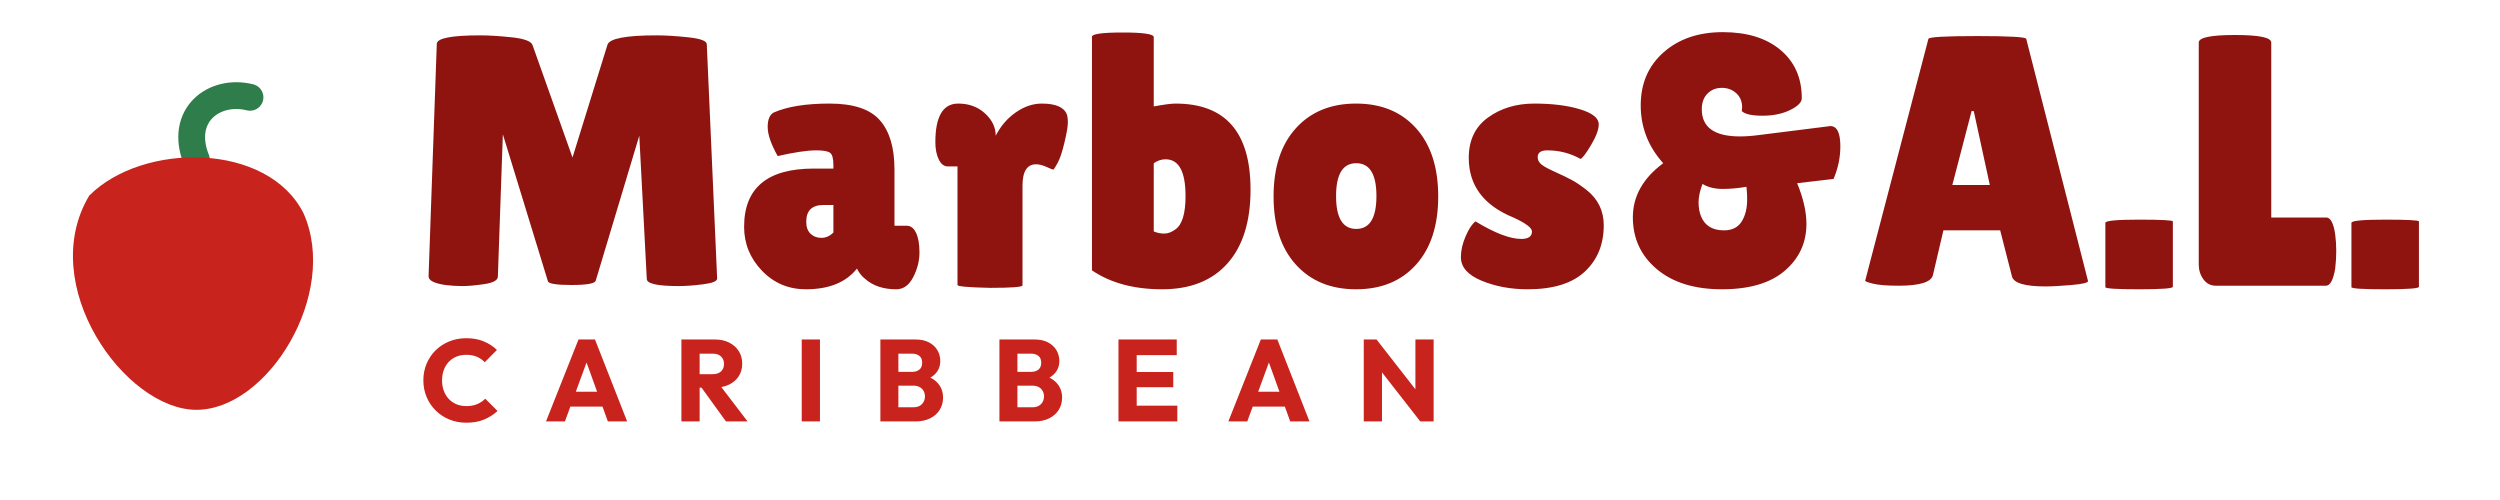
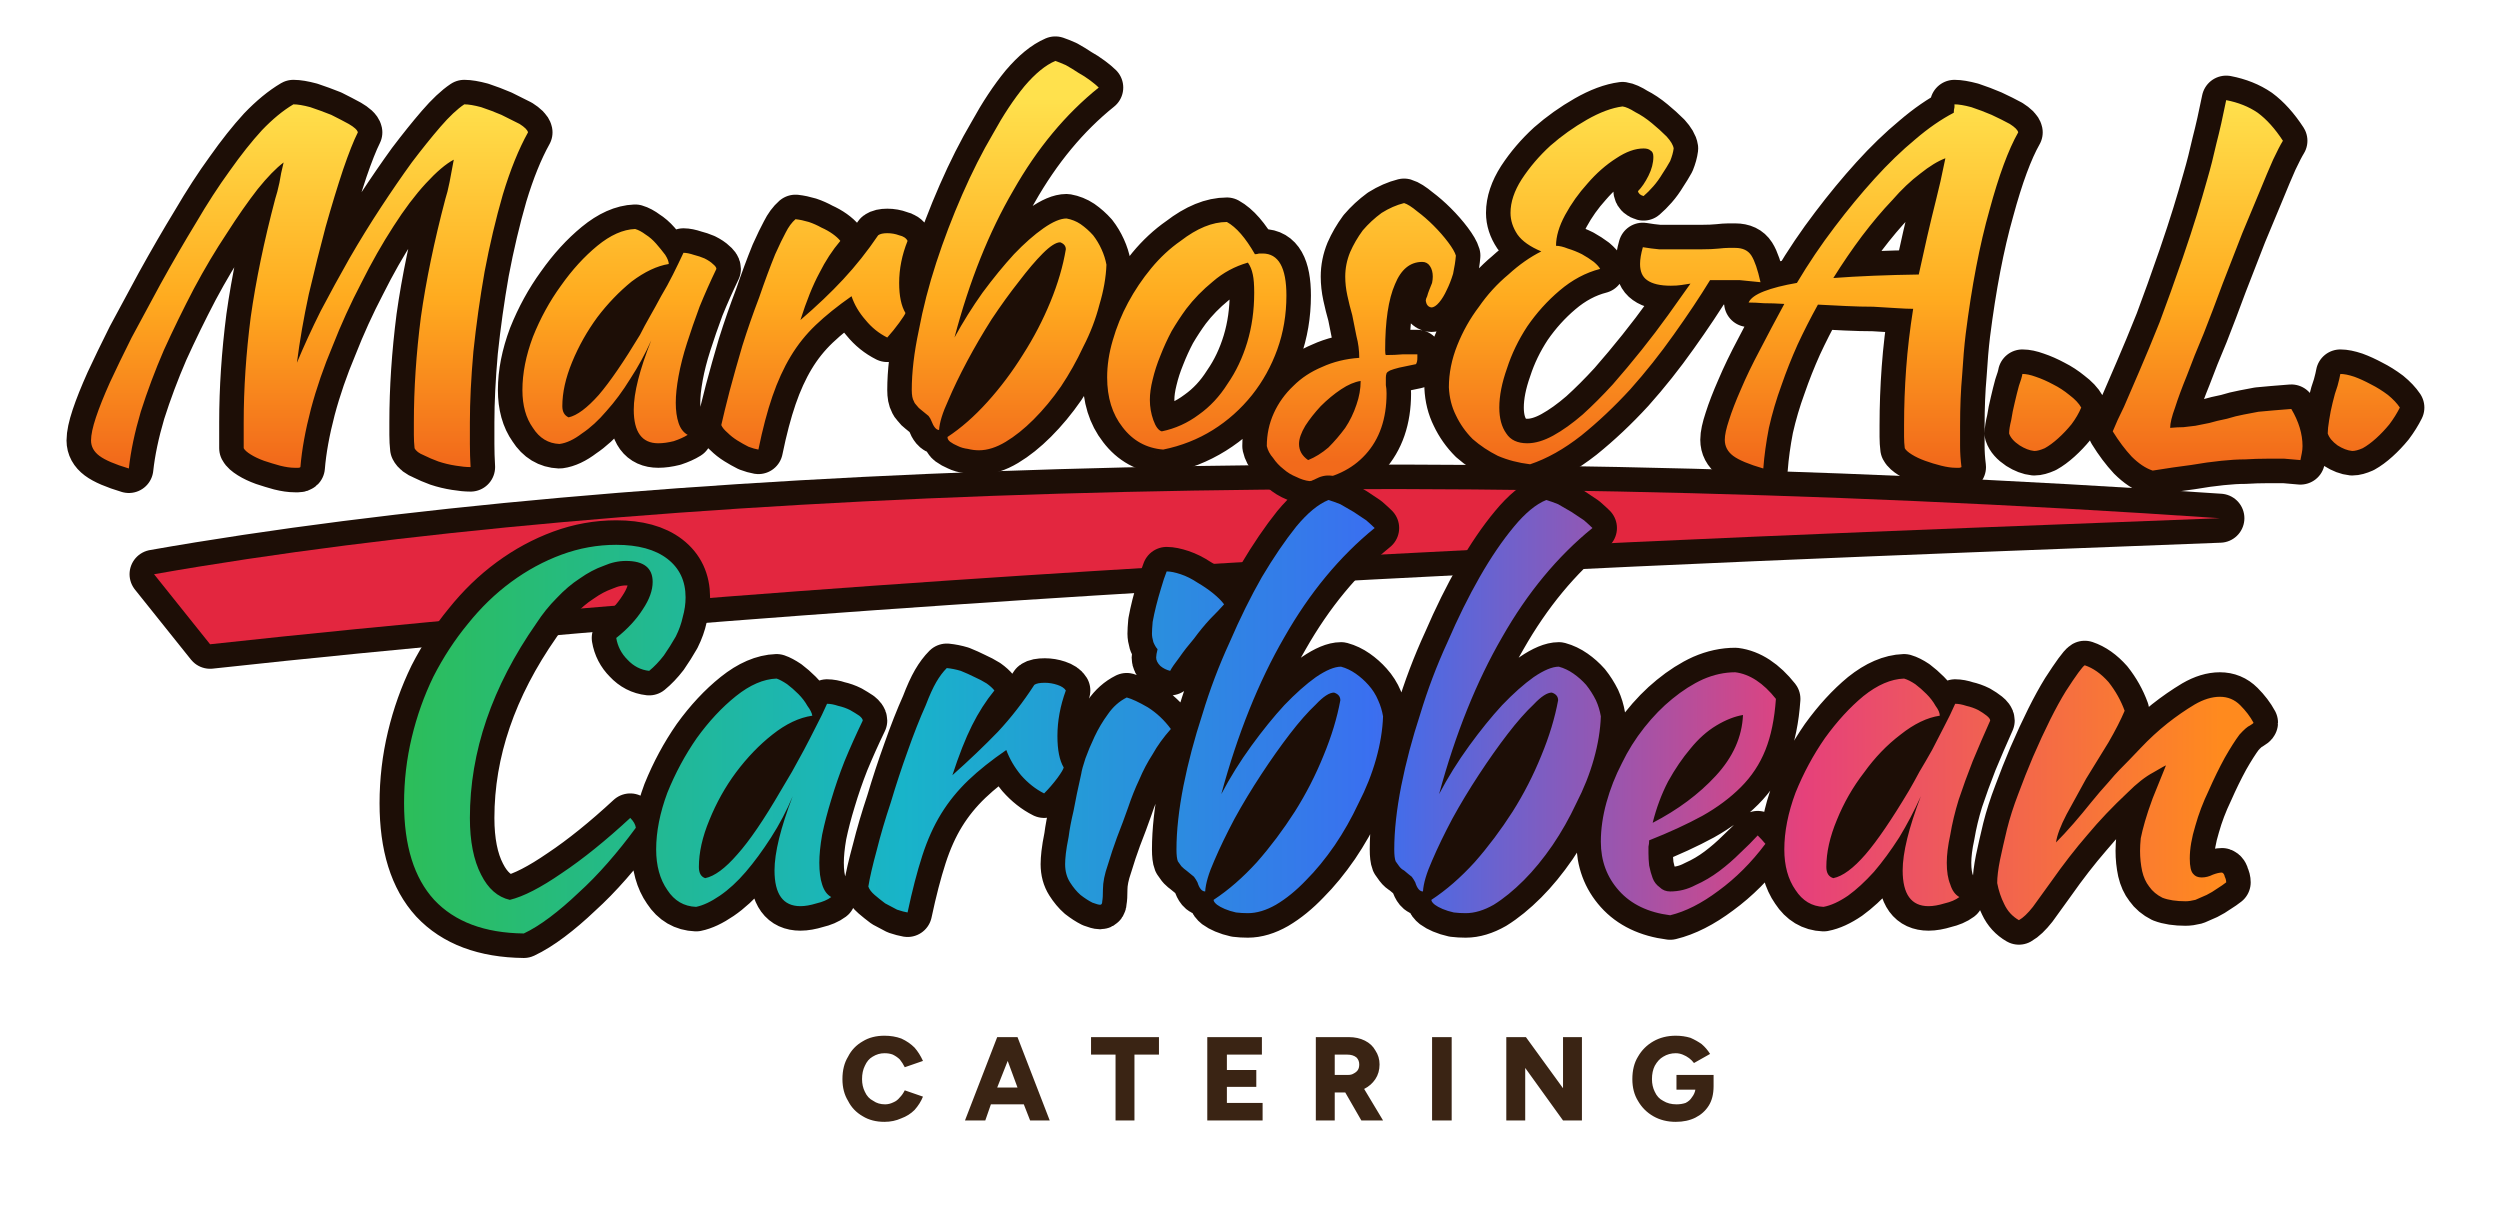
- <svg xmlns="http://www.w3.org/2000/svg" viewBox="0 0 280 56">
-   <g transform="translate(4,9.9)">
-     <path d="M18 8c-2-5 2-8 6-7" fill="none" stroke="#2f7d4a" stroke-width="3" stroke-linecap="round" />
-     <path d="M6 12c6-6 20-6 24 2 4 9-4 22-12 22S0 22 6 12z" fill="#c8231c" />
+ <svg xmlns="http://www.w3.org/2000/svg" viewBox="0 0 357 172" role="img" aria-label="Marbos &amp; A.L. Caribbean Catering">
+   <defs>
+     <linearGradient id="g1dark" gradientUnits="userSpaceOnUse" x1="0" y1="14" x2="0" y2="66">
+       <stop offset="0" stop-color="#ffe14d" />
+       <stop offset=".55" stop-color="#ffab1f" />
+       <stop offset="1" stop-color="#f26a1b" />
+     </linearGradient>
+     <linearGradient id="g2dark" gradientUnits="userSpaceOnUse" x1="48" y1="0" x2="317" y2="0">
+       <stop offset="0" stop-color="#2fbf4a" />
+       <stop offset=".3" stop-color="#18b4c9" />
+       <stop offset=".55" stop-color="#3a6ff0" />
+       <stop offset=".78" stop-color="#e6417a" />
+       <stop offset="1" stop-color="#ff8a1e" />
+     </linearGradient>
+   </defs>
+   <g stroke="#1d0e06" stroke-width="7" stroke-linejoin="round" paint-order="stroke">
+     <path d="M22 82C90 70 200 66 317 74C267 76 140 80 30 92Z" fill="#e3263f" />
+     <path d="M42.9 66.7Q42.8 66.8 42.6 66.8Q42.5 66.8 42.1 66.8Q41.2 66.8 40 66.5Q38.9 66.2 37.7 65.8Q36.6 65.4 35.8 64.9Q35 64.4 34.8 64Q34.8 63.1 34.8 62.1Q34.8 61.2 34.8 60.3Q34.8 53.1 35.8 45.3Q36.9 37.5 39.3 28.4Q39.6 27.5 39.9 26.1Q40.1 24.8 40.5 23.2Q38.9 24.4 36.8 27Q34.7 29.7 32.4 33.3Q30 36.9 27.7 41.2Q25.4 45.6 23.4 50Q21.5 54.4 20.1 58.8Q18.8 63.2 18.4 66.9Q15.4 66 14.2 65.1Q13 64.2 13 62.9Q13 61.7 13.7 59.6Q14.4 57.5 15.7 54.6Q17 51.8 18.8 48.2Q20.7 44.7 22.9 40.6Q25.5 35.9 28 31.8Q30.4 27.7 32.8 24.4Q35.2 21 37.4 18.6Q39.7 16.2 41.9 14.9Q42.8 14.9 44.3 15.3Q45.8 15.8 47.3 16.4Q48.7 17.1 49.8 17.7Q51 18.4 51.1 18.9Q50.2 20.7 49 24.2Q47.8 27.8 46.5 32.4Q45.3 36.9 44.1 42Q43 47.1 42.4 51.8Q43.9 48.2 45.8 44.4Q47.8 40.6 49.9 36.9Q52.1 33.1 54.4 29.6Q56.7 26.1 58.8 23.2Q61 20.3 62.9 18.1Q64.8 15.9 66.3 14.9Q67.2 14.9 68.7 15.3Q70.2 15.8 71.6 16.4Q73 17.1 74.2 17.7Q75.3 18.4 75.4 18.9Q73.4 22.5 71.8 27.8Q70.3 33 69.2 38.8Q68.2 44.5 67.6 50.2Q67.1 55.9 67.1 60.3Q67.1 61.8 67.1 63.4Q67.1 65 67.2 66.7Q66.3 66.7 65.1 66.5Q63.8 66.3 62.6 65.9Q61.5 65.5 60.5 65Q59.5 64.6 59.2 64Q59.1 63.1 59.1 62.1Q59.1 61.2 59.1 60.3Q59.1 53.1 60.1 45.3Q61.2 37.5 63.6 28.4Q63.9 27.5 64.2 26Q64.5 24.4 64.8 22.8Q63.1 23.7 60.8 26.2Q58.5 28.7 56.2 32.3Q53.8 36 51.6 40.4Q49.3 44.8 47.5 49.4Q45.6 53.9 44.4 58.4Q43.2 63 42.9 66.7ZM97.6 36.1Q98.2 36.1 99.1 36.4Q99.9 36.6 100.6 36.9Q101.4 37.3 101.8 37.7Q102.3 38.1 102.3 38.4Q101 41.1 99.9 43.8Q98.9 46.5 98.1 49Q97.3 51.5 96.9 53.7Q96.5 55.9 96.5 57.5Q96.5 59.2 96.9 60.4Q97.3 61.6 98.2 62.1Q97.4 62.6 96.2 63Q95 63.3 94 63.3Q90.5 63.3 90.5 58.5Q90.5 54.9 93 48.6Q91.7 51.5 90 54.1Q88.4 56.7 86.6 58.7Q84.9 60.7 83.1 61.9Q81.4 63.2 79.9 63.4Q77.5 63.3 76.1 61.1Q74.6 59 74.6 55.7Q74.6 52.1 76.1 48.1Q77.7 44.1 80.1 40.8Q82.5 37.4 85.3 35.1Q88.1 32.8 90.7 32.7Q91.4 32.9 92.2 33.5Q93 34 93.7 34.8Q94.4 35.6 95 36.4Q95.5 37.2 95.5 37.7Q93 38.1 90.2 40.2Q87.5 42.4 85.3 45.3Q83.1 48.3 81.7 51.7Q80.3 55.1 80.3 58Q80.3 59.2 81.2 59.6Q83 59.2 85.5 56.4Q87.9 53.6 91.4 47.8Q92 46.6 92.8 45.2Q93.6 43.8 94.4 42.3Q95.3 40.8 96.1 39.2Q96.9 37.6 97.6 36.1ZM103 60.7Q103.4 58.9 104.2 55.8Q105 52.8 106 49.4Q107.1 45.9 108.4 42.5Q109.6 39 110.7 36.3Q111.6 34.3 112.2 33.2Q112.8 32 113.6 31.3Q114.5 31.4 115.5 31.7Q116.4 32 117.3 32.5Q118.2 32.9 118.9 33.4Q119.6 33.9 120 34.4Q118.3 36.4 117 39Q115.6 41.6 114.3 45.7Q117.8 42.7 120.4 39.9Q123.1 37 125.4 33.6Q125.8 33.3 126.7 33.3Q127.6 33.3 128.4 33.6Q129.3 33.8 129.6 34.4Q128.4 37.4 128.4 40.4Q128.4 43.2 129.3 44.7Q129.2 45 128.4 46.1Q127.6 47.2 126.7 48.2Q124.9 47.3 123.6 45.7Q122.2 44.1 121.6 42.3Q118.6 44.4 116.5 46.4Q114.4 48.4 112.9 50.9Q111.4 53.4 110.3 56.6Q109.2 59.8 108.3 64.2Q107.7 64.1 106.9 63.8Q106.1 63.4 105.3 62.9Q104.5 62.4 103.9 61.8Q103.2 61.2 103 60.7ZM135.3 62.4Q138.2 60.5 141 57.4Q143.8 54.3 146.1 50.6Q148.4 47 150 43.1Q151.6 39.2 152.2 35.6Q152.2 34.9 151.4 34.6Q150.5 34.6 148.9 36.2Q147.4 37.7 145.5 40.2Q143.6 42.6 141.6 45.6Q139.7 48.6 138.1 51.6Q136.5 54.6 135.4 57.2Q134.2 59.8 134.1 61.4Q133.5 61.4 133 60.1Q132.9 59.8 132.6 59.4Q132.2 59.1 131.5 58.5Q131.2 58.3 130.9 57.9Q130.6 57.6 130.5 57.3Q130.2 56.8 130.2 55.7Q130.2 51.9 131.2 47.2Q132.1 42.4 133.7 37.5Q135.3 32.6 137.4 27.8Q139.5 23 141.8 19.1Q144 15.1 146.3 12.3Q148.6 9.6 150.7 8.7Q151.3 8.9 152.2 9.3Q153.1 9.8 154 10.4Q154.9 10.9 155.7 11.5Q156.5 12.1 156.9 12.5Q149.8 18.2 144.7 27.2Q139.5 36.1 136.3 48.2Q138.1 44.9 140.3 41.8Q142.6 38.7 144.8 36.3Q147 34 149 32.6Q151 31.2 152.3 31.2Q153.4 31.4 154.3 32Q155.3 32.7 156.1 33.6Q156.8 34.5 157.3 35.6Q157.8 36.7 158 37.8Q157.9 40.5 157 43.5Q156.2 46.6 154.7 49.5Q153.3 52.5 151.5 55.2Q149.7 57.8 147.6 59.9Q145.6 61.9 143.6 63.1Q141.6 64.3 139.8 64.3Q139 64.3 138.2 64.1Q137.4 64 136.8 63.7Q136.1 63.4 135.7 63.1Q135.3 62.8 135.3 62.4ZM166.1 64.2Q162.5 63.9 160.3 61Q158.1 58.2 158.1 53.9Q158.1 51.3 158.9 48.6Q159.7 45.8 161.1 43.2Q162.5 40.6 164.4 38.3Q166.3 36 168.6 34.4Q172.1 31.7 175.2 31.7Q177.2 32.8 179.2 36.3Q179.5 36.3 179.8 36.2Q180 36.2 180.3 36.2Q183.7 36.2 183.7 42.2Q183.7 46.3 182.4 49.9Q181.1 53.5 178.8 56.4Q176.4 59.4 173.2 61.4Q170 63.4 166.1 64.2ZM169.4 44.1Q168.3 45.6 167.3 47.3Q166.4 49 165.7 50.8Q165 52.5 164.6 54.2Q164.2 55.8 164.2 57.1Q164.2 58.6 164.7 60Q165.2 61.4 165.9 61.6Q168.8 61 171.2 59.2Q173.6 57.5 175.3 54.8Q177.1 52.2 178.1 48.9Q179.1 45.6 179.1 41.8Q179.1 40.1 178.9 39.2Q178.7 38.2 178.2 37.5Q175.4 38.3 173.2 40.2Q171 42 169.4 44.1ZM207.9 36.5Q207.8 37.7 207.5 39.1Q207.1 40.4 206.6 41.4Q206.1 42.5 205.5 43.2Q204.9 43.9 204.4 43.9Q203.7 43.8 203.6 42.9Q203.6 42.7 203.8 42.3Q203.9 41.9 204.1 41.4Q204.3 40.9 204.5 40.4Q204.6 39.9 204.6 39.5Q204.6 38.6 204.2 38Q203.8 37.4 203.1 37.4Q200.5 37.4 199.2 40.6Q197.8 43.8 197.8 50Q197.8 50.6 197.9 50.7Q199.2 50.7 200.3 50.6Q201.4 50.6 202.4 50.6Q202.4 50.7 202.4 51.1Q202.4 51.7 202.2 52Q200.7 52.3 199.8 52.5Q199 52.7 198.5 52.9Q198.1 53.1 198 53.3Q197.9 53.6 197.9 53.9Q197.9 54.4 197.9 55Q198 55.5 198 56.2Q198 61.6 195 64.9Q192.1 68.1 187 68.7Q186.1 68.6 185.1 68.1Q184.1 67.7 183.3 67Q182.4 66.3 181.8 65.4Q181.1 64.6 180.9 63.7Q180.9 61.2 181.9 59Q182.9 56.8 184.7 55.1Q186.4 53.4 188.8 52.4Q191.2 51.3 194.1 51.1Q194.1 49.5 193.7 48Q193.4 46.4 193.1 45Q192.7 43.6 192.4 42.2Q192.1 40.8 192.1 39.5Q192.1 37.7 192.8 36Q193.5 34.4 194.6 32.9Q195.8 31.5 197.3 30.4Q198.9 29.4 200.5 29Q201.2 29.2 202.4 30.2Q203.6 31.1 204.7 32.2Q205.9 33.4 206.8 34.6Q207.7 35.8 207.9 36.5ZM186.8 65.7Q188.3 65.1 189.7 63.9Q191 62.6 192.1 61.1Q193.1 59.6 193.7 57.8Q194.3 56.1 194.3 54.4Q193 54.6 191.5 55.6Q190 56.6 188.6 58Q187.3 59.4 186.4 60.8Q185.5 62.3 185.5 63.4Q185.5 64.8 186.8 65.7ZM238.6 40.8Q236.3 40.8 235.2 40Q234.2 39.3 234.2 37.7Q234.2 36.7 234.6 35.3Q235.8 35.5 236.9 35.6Q238 35.6 239.6 35.6Q241.7 35.6 243.1 35.6Q244.4 35.6 245.4 35.5Q246.3 35.4 246.8 35.4Q247.4 35.4 247.8 35.4Q249.4 35.4 250.1 36.5Q250.8 37.6 251.4 40.3Q249.6 40.1 248.4 40Q247.2 40 246.3 40Q245.7 40 245.2 40Q244.6 40 244.2 40Q242 43.6 239 47.8Q236.1 51.9 232.8 55.6Q229.4 59.3 225.8 62.2Q222.1 65.1 218.5 66.3Q216 66 213.9 65.1Q211.9 64.1 210.3 62.7Q208.8 61.2 207.9 59.3Q207 57.5 206.9 55.3Q206.9 52.3 208.1 49.3Q209.3 46.3 211.2 43.8Q213 41.2 215.4 39.2Q217.7 37.1 220.1 35.9Q217.7 34.9 216.7 33.5Q215.7 32 215.7 30.4Q215.7 28.1 217.3 25.6Q219 23 221.4 20.8Q223.8 18.7 226.6 17.1Q229.4 15.5 231.7 15.2Q232.4 15.3 233.5 16Q234.7 16.6 235.9 17.6Q237 18.5 238 19.5Q238.9 20.5 239 21.2Q238.9 22 238.5 23Q238 23.9 237.4 24.8Q236.8 25.8 236.1 26.6Q235.4 27.4 234.7 28Q234 27.8 233.9 27.3Q234.7 26.5 235.4 25.1Q236.1 23.7 236.1 22.4Q236.1 21.7 235.7 21.5Q235.4 21.2 234.7 21.2Q232.9 21.2 230.8 22.6Q228.6 24 226.7 26.2Q224.8 28.3 223.5 30.7Q222.2 33.1 222.2 35.1Q222.9 35.1 223.9 35.5Q224.9 35.8 225.9 36.3Q226.8 36.8 227.6 37.4Q228.3 38 228.5 38.4Q225.4 39.2 222.7 41.5Q220.1 43.7 218.1 46.6Q216.2 49.5 215.2 52.6Q214.1 55.7 214.1 58.2Q214.1 60.5 215.1 61.9Q216 63.3 218.1 63.3Q219.8 63.3 221.8 62.2Q223.8 61.1 226 59.2Q228.1 57.3 230.3 54.9Q232.4 52.5 234.4 50Q236.4 47.5 238.2 45Q240 42.5 241.4 40.5Q240.8 40.6 240.1 40.7Q239.5 40.8 238.6 40.8ZM251.8 66.9Q248.7 66 247.5 65.1Q246.3 64.2 246.3 62.8Q246.3 61.8 246.9 60Q247.5 58.1 248.6 55.6Q249.7 53 251.3 50Q252.9 46.9 254.8 43.4Q253.2 43.3 251.9 43.3Q250.6 43.2 249.7 43.2Q250.1 42.3 251.9 41.6Q253.7 40.9 256.6 40.4Q259.1 36.2 262 32.4Q264.8 28.7 267.7 25.5Q270.6 22.3 273.5 19.9Q276.3 17.5 279 16.1Q279 15.7 279.1 15.3Q279.1 15 279.1 14.9Q280 14.9 281.5 15.3Q283 15.8 284.4 16.4Q285.9 17.1 287 17.7Q288.1 18.4 288.2 18.9Q286.1 22.6 284.1 30Q282 37.4 280.7 47.7Q280.4 50.2 280.2 53.5Q279.9 56.8 279.9 60.8Q279.9 62.2 279.9 63.7Q279.9 65.1 280.1 66.7Q279.9 66.8 279.8 66.8Q279.7 66.8 279.3 66.8Q278.4 66.8 277.2 66.5Q276 66.2 274.9 65.8Q273.8 65.4 273 64.9Q272.2 64.4 272 64Q271.9 63.2 271.9 62.4Q271.9 61.6 271.9 60.7Q271.9 56.7 272.2 52.6Q272.5 48.5 273.2 44.1Q272.3 44.1 270.8 44Q269.4 43.9 267.5 43.8Q265.7 43.8 263.6 43.7Q261.6 43.6 259.6 43.5Q258 46.4 256.7 49.2Q255.4 52.1 254.4 55Q253.3 58 252.6 61.1Q252 64.2 251.8 66.9ZM276.5 28.4Q276.7 27.5 277.1 25.9Q277.4 24.4 277.8 22.6Q276.2 23.2 274.2 24.8Q272.2 26.3 270.2 28.6Q268.1 30.8 265.9 33.7Q263.8 36.5 261.8 39.7Q267.2 39.3 274 39.2Q274.6 36.5 275.2 33.8Q275.8 31.2 276.5 28.4ZM290.5 64.4Q289.5 64.3 288.4 63.6Q287.2 62.8 286.9 61.9Q286.9 61.2 287.2 60Q287.4 58.7 287.7 57.5Q288 56.2 288.3 55.1Q288.7 54 288.8 53.4Q289.6 53.4 290.7 53.8Q291.9 54.2 293.2 54.9Q294.4 55.5 295.5 56.4Q296.7 57.3 297.2 58.2Q296.7 59.4 295.8 60.6Q294.9 61.7 293.9 62.6Q292.9 63.5 292 64Q291.1 64.4 290.5 64.4ZM327.2 58.4Q328.8 61.1 328.8 63.7Q328.8 64.2 328.7 64.7Q328.6 65.2 328.5 65.7Q327.4 65.6 326.2 65.5Q325 65.5 323.8 65.5Q322.2 65.5 320.6 65.6Q319.1 65.6 317.2 65.8Q315.2 66 312.9 66.4Q310.5 66.7 307.4 67.2Q305.9 66.7 304.4 65.2Q303 63.7 301.7 61.6Q302.3 60.1 303.3 58.1Q304.2 56 305.5 53Q306.8 50 308.4 46Q309.9 42 311.7 36.8Q312.9 33.3 313.7 30.7Q314.5 28.1 315.2 25.6Q315.9 23.2 316.5 20.5Q317.2 17.8 317.9 14.3Q320.5 14.8 322.4 16.1Q324.3 17.5 326 20.1Q325.5 20.9 324.6 22.8Q323.8 24.6 322.7 27.3Q321.6 29.9 320.2 33.3Q318.9 36.7 317.4 40.5Q316 44.3 314.7 47.6Q313.3 50.9 312.3 53.6Q311.2 56.3 310.6 58.2Q309.9 60.1 309.9 61.1Q311 61 311.8 61Q312.6 60.9 313.5 60.8Q314.4 60.6 315.5 60.4Q316.5 60.1 318 59.8Q319.3 59.4 320.4 59.2Q321.4 59 322.5 58.8Q323.6 58.7 324.7 58.6Q325.8 58.5 327.2 58.4ZM335.9 64.4Q334.9 64.3 333.8 63.6Q332.7 62.8 332.4 61.9Q332.4 61.2 332.6 60Q332.8 58.7 333.1 57.5Q333.4 56.2 333.8 55.1Q334.1 54 334.2 53.4Q335 53.4 336.2 53.8Q337.3 54.2 338.6 54.9Q339.8 55.5 341 56.4Q342.1 57.3 342.7 58.2Q342.1 59.4 341.2 60.6Q340.3 61.7 339.3 62.6Q338.3 63.5 337.4 64Q336.5 64.4 335.9 64.4Z" fill="url(#g1dark)" />
+     <path d="M57.7 114.7Q57.7 109.9 58.8 105.3Q59.9 100.7 61.9 96.6Q64 92.5 66.8 89.1Q69.6 85.6 73 83.1Q76.4 80.6 80.2 79.2Q84 77.8 88 77.8Q92.7 77.8 95.3 79.8Q97.9 81.8 97.9 85.3Q97.9 86.7 97.5 88.1Q97.2 89.5 96.5 90.9Q95.7 92.3 94.8 93.6Q93.8 94.9 92.7 95.8Q90.9 95.6 89.6 94.2Q88.3 92.9 88 91.1Q90.4 89.2 91.8 87Q93.2 84.9 93.2 83.1Q93.2 80.1 89.4 80.1Q87.8 80.1 86.2 80.8Q84.5 81.4 82.8 82.6Q81.1 83.7 79.5 85.4Q77.9 87 76.6 89Q67.1 102.6 67.1 116.8Q67.1 121.8 68.7 124.9Q70.2 127.9 72.8 128.5Q75.7 127.8 80.2 124.7Q84.7 121.7 90 116.8Q90.7 117.5 90.8 118.2Q88.9 120.8 86.8 123.2Q84.7 125.6 82.6 127.5Q80.5 129.5 78.5 131Q76.5 132.5 74.8 133.3Q66.4 133.2 62 128.5Q57.7 123.8 57.7 114.7ZM118.1 100.5Q118.8 100.5 119.7 100.8Q120.6 101 121.4 101.4Q122.1 101.8 122.7 102.2Q123.2 102.6 123.2 102.9Q121.8 105.8 120.6 108.7Q119.5 111.5 118.7 114.2Q117.9 116.8 117.4 119.2Q117 121.5 117 123.2Q117 125.1 117.4 126.3Q117.8 127.6 118.7 128.1Q117.9 128.7 116.6 129Q115.3 129.4 114.3 129.4Q110.6 129.4 110.6 124.3Q110.6 120.5 113.2 113.7Q111.9 116.8 110.1 119.6Q108.3 122.4 106.5 124.5Q104.7 126.6 102.8 127.9Q100.9 129.2 99.4 129.5Q96.8 129.4 95.3 127.1Q93.7 124.8 93.7 121.3Q93.7 117.5 95.3 113.2Q97 109 99.5 105.4Q102.1 101.8 105.1 99.4Q108.1 97 110.9 96.9Q111.5 97.1 112.4 97.7Q113.2 98.3 114 99.1Q114.8 99.9 115.3 100.8Q115.9 101.6 116 102.2Q113.2 102.6 110.3 104.9Q107.5 107.1 105.1 110.3Q102.8 113.4 101.3 117.1Q99.8 120.7 99.8 123.8Q99.8 125.1 100.7 125.4Q102.7 125 105.3 122Q107.9 119.1 111.5 112.9Q112.2 111.7 113.1 110.2Q113.9 108.7 114.8 107.1Q115.7 105.4 116.5 103.8Q117.4 102.1 118.1 100.5ZM124 126.6Q124.3 124.7 125.2 121.4Q126 118.2 127.2 114.6Q128.3 110.9 129.6 107.3Q130.9 103.6 132.2 100.7Q133 98.6 133.7 97.4Q134.4 96.2 135.2 95.4Q136.2 95.5 137.2 95.8Q138.2 96.2 139.2 96.7Q140.1 97.1 140.9 97.6Q141.6 98.1 142 98.6Q140.2 100.8 138.8 103.6Q137.4 106.4 136 110.7Q139.6 107.5 142.5 104.5Q145.3 101.5 147.7 97.8Q148.1 97.5 149.2 97.5Q150.1 97.5 151 97.8Q151.9 98.1 152.2 98.6Q151 101.9 151 105.1Q151 108.1 151.9 109.6Q151.8 110 151 111.1Q150.1 112.3 149.1 113.3Q147.3 112.4 145.8 110.7Q144.4 109 143.7 107.1Q140.5 109.3 138.3 111.4Q136 113.6 134.4 116.2Q132.8 118.8 131.7 122.2Q130.6 125.6 129.6 130.3Q129 130.2 128.1 129.9Q127.3 129.5 126.4 129Q125.6 128.4 124.9 127.8Q124.2 127.2 124 126.6ZM152.1 123.4Q152.1 122.8 152.2 121.9Q152.3 121 152.6 119.5Q152.8 117.9 153.3 115.8Q153.7 113.6 154.4 110.5Q154.5 109.8 155 108.3Q155.5 106.9 156.3 105.2Q157.1 103.5 158.2 102Q159.3 100.4 160.9 99.6Q162 99.9 163.9 101Q165.8 102.2 167.2 104.1Q165.6 105.9 164.6 107.7Q163.5 109.4 162.7 111.3Q161.8 113.2 161.1 115.3Q160.4 117.3 159.5 119.6Q158.8 121.5 158.2 123.5Q157.5 125.5 157.5 127Q157.5 128.2 157.4 128.7Q157.4 129.2 157.1 129.2Q156.8 129.2 156 128.9Q155.2 128.5 154.3 127.8Q153.5 127.1 152.8 126Q152.1 124.9 152.1 123.4ZM165.1 93.9Q165.1 93.5 165.3 92.7Q165 92.4 164.7 91.7Q164.5 91 164.5 90.5Q164.5 89.9 164.6 88.8Q164.8 87.7 165.1 86.5Q165.4 85.3 165.8 84Q166.2 82.6 166.6 81.6Q167.4 81.6 168.6 82Q169.8 82.4 171 83.2Q172.2 83.9 173.2 84.7Q174.3 85.6 174.8 86.3Q174.1 87.1 172.8 88.4Q171.6 89.7 170.5 91.2Q169.3 92.6 168.4 93.9Q167.4 95.2 167.1 95.8Q166.3 95.6 165.7 95.1Q165.1 94.5 165.1 93.9ZM173.3 128.5Q176.5 126.4 179.5 123.1Q182.4 119.8 184.9 115.9Q187.3 112.1 189 107.9Q190.7 103.8 191.4 100Q191.4 99.2 190.5 98.9Q189.5 98.9 187.9 100.6Q186.2 102.2 184.2 104.8Q182.2 107.4 180.1 110.6Q178 113.8 176.3 116.9Q174.6 120.1 173.4 122.9Q172.2 125.6 172.1 127.3Q171.4 127.3 171 126Q170.8 125.6 170.5 125.2Q170.1 124.9 169.4 124.3Q169.1 124.1 168.7 123.7Q168.4 123.3 168.2 123Q168 122.5 168 121.3Q168 117.3 169 112.2Q170 107.2 171.7 102Q173.3 96.7 175.6 91.7Q177.8 86.6 180.2 82.4Q182.7 78.2 185.1 75.2Q187.5 72.3 189.7 71.4Q190.4 71.6 191.4 72Q192.3 72.5 193.3 73.1Q194.2 73.7 195.1 74.3Q195.9 75 196.3 75.4Q188.8 81.5 183.4 91Q177.9 100.5 174.4 113.4Q176.3 109.8 178.7 106.5Q181.1 103.2 183.4 100.7Q185.8 98.2 187.9 96.7Q190.1 95.2 191.5 95.2Q192.6 95.5 193.6 96.2Q194.6 96.9 195.4 97.8Q196.3 98.8 196.8 100Q197.3 101.1 197.5 102.3Q197.4 105.2 196.5 108.4Q195.6 111.6 194 114.7Q192.5 117.9 190.6 120.7Q188.6 123.6 186.5 125.7Q184.4 127.9 182.2 129.2Q180.1 130.4 178.2 130.4Q177.3 130.4 176.5 130.3Q175.6 130.1 174.9 129.8Q174.2 129.5 173.8 129.2Q173.3 128.8 173.3 128.5ZM204.4 128.5Q207.6 126.4 210.6 123.1Q213.5 119.8 216 115.9Q218.4 112.1 220.1 107.9Q221.8 103.8 222.5 100Q222.5 99.2 221.6 98.9Q220.6 98.9 219 100.6Q217.3 102.2 215.3 104.8Q213.3 107.4 211.2 110.6Q209.1 113.8 207.4 116.9Q205.7 120.1 204.5 122.9Q203.3 125.6 203.2 127.3Q202.5 127.3 202.1 126Q201.9 125.6 201.6 125.2Q201.2 124.9 200.5 124.3Q200.1 124.1 199.8 123.7Q199.5 123.3 199.3 123Q199.1 122.5 199.1 121.3Q199.1 117.3 200.1 112.2Q201.1 107.2 202.8 102Q204.4 96.7 206.7 91.7Q208.9 86.6 211.3 82.4Q213.7 78.2 216.2 75.2Q218.6 72.3 220.8 71.4Q221.5 71.6 222.5 72Q223.4 72.5 224.4 73.1Q225.3 73.7 226.2 74.3Q227 75 227.4 75.4Q219.9 81.5 214.5 91Q209 100.5 205.5 113.4Q207.4 109.8 209.8 106.5Q212.2 103.2 214.5 100.7Q216.9 98.2 219 96.7Q221.2 95.2 222.6 95.2Q223.7 95.5 224.7 96.2Q225.7 96.9 226.5 97.8Q227.3 98.8 227.9 100Q228.4 101.1 228.6 102.3Q228.5 105.2 227.6 108.4Q226.7 111.6 225.1 114.7Q223.6 117.9 221.7 120.7Q219.7 123.6 217.6 125.7Q215.4 127.9 213.3 129.2Q211.2 130.4 209.3 130.4Q208.4 130.4 207.6 130.3Q206.7 130.1 206 129.8Q205.3 129.5 204.9 129.2Q204.4 128.8 204.4 128.5ZM253.6 99.8Q253.3 104.1 252.1 107.1Q250.9 110.1 248.6 112.4Q246.3 114.7 243.1 116.5Q239.8 118.3 235.5 120Q235.5 120.5 235.4 120.9Q235.4 121.3 235.4 121.8Q235.4 122.7 235.5 123.6Q235.7 124.6 236 125.4Q236.3 126.2 237 126.7Q237.6 127.3 238.5 127.3Q240.4 127.3 242.1 126.4Q243.9 125.6 245.5 124.4Q247.1 123.2 248.5 121.8Q249.9 120.5 251 119.3Q251.6 119.9 252.1 120.5Q249.1 124.5 245.4 127.2Q241.8 129.9 238.5 130.7Q233.8 130.1 231.2 127.2Q228.6 124.3 228.6 120.2Q228.6 117.5 229.4 114.6Q230.2 111.7 231.6 109Q232.9 106.3 234.8 103.9Q236.7 101.5 238.8 99.8Q241 98 243.2 97Q245.5 96 247.8 96Q250.9 96.4 253.6 99.8ZM248.9 102.1Q247.1 102.4 245.1 103.6Q243.1 104.8 241.4 106.9Q239.7 108.9 238.2 111.6Q236.8 114.3 236 117.5Q241.4 114.7 245 110.8Q248.7 106.8 248.9 102.1ZM279.2 100.5Q279.9 100.5 280.8 100.8Q281.7 101 282.5 101.4Q283.2 101.8 283.7 102.2Q284.2 102.6 284.2 102.9Q282.9 105.8 281.7 108.7Q280.6 111.5 279.7 114.2Q278.9 116.8 278.5 119.2Q278 121.5 278 123.2Q278 125.1 278.5 126.3Q278.9 127.6 279.8 128.1Q279 128.7 277.7 129Q276.4 129.4 275.4 129.4Q271.7 129.4 271.7 124.3Q271.7 120.5 274.3 113.7Q272.9 116.8 271.2 119.6Q269.4 122.4 267.6 124.5Q265.7 126.6 263.9 127.9Q262 129.2 260.4 129.5Q257.9 129.4 256.4 127.1Q254.8 124.8 254.8 121.3Q254.8 117.5 256.4 113.2Q258.1 109 260.6 105.4Q263.2 101.8 266.1 99.4Q269.1 97 271.9 96.9Q272.6 97.1 273.5 97.7Q274.3 98.3 275.1 99.1Q275.9 99.9 276.4 100.8Q277 101.6 277 102.2Q274.3 102.6 271.4 104.9Q268.5 107.1 266.2 110.3Q263.8 113.4 262.3 117.1Q260.8 120.7 260.8 123.8Q260.8 125.1 261.8 125.4Q263.8 125 266.4 122Q268.9 119.1 272.6 112.9Q273.3 111.7 274.1 110.2Q275 108.7 275.9 107.1Q276.8 105.4 277.6 103.8Q278.5 102.1 279.2 100.5ZM297.7 95Q299.5 95.6 301.1 97.4Q302.6 99.3 303.4 101.5Q302.6 103.4 301.1 106Q299.5 108.6 297.9 111.2Q296.4 113.9 295.1 116.3Q293.8 118.8 293.6 120.3Q294.7 119.2 296.1 117.6Q297.4 116.1 298.6 114.6Q299.9 113 301 111.8Q302.1 110.5 302.7 109.9Q304 108.6 305.7 106.8Q307.5 104.9 309.5 103.3Q311.4 101.8 313.4 100.6Q315.3 99.5 317 99.5Q318.7 99.5 319.9 100.7Q321.1 101.9 321.8 103.2Q321.8 103.3 321.3 103.6Q320.8 103.8 319.8 104.9Q318.9 106.1 317.7 108.2Q316.5 110.4 315.4 112.9Q314.2 115.4 313.5 117.9Q312.7 120.5 312.7 122.6Q312.7 124.3 313.2 124.8Q313.6 125.3 314.4 125.3Q315.2 125.3 316 124.9Q316.8 124.6 317.3 124.6Q317.6 124.7 317.7 125.2Q317.9 125.6 317.9 126Q317.4 126.4 316.6 126.9Q315.9 127.4 315.1 127.8Q314.2 128.2 313.5 128.5Q312.7 128.7 312.1 128.7Q310.1 128.7 308.8 128.2Q307.6 127.6 306.9 126.6Q306.2 125.7 305.9 124.4Q305.6 123 305.6 121.5Q305.6 120.7 305.7 119.7Q305.9 118.7 306.3 117.3Q306.7 115.9 307.4 114Q308.2 112 309.3 109.3Q309.2 109.3 307.5 110.3Q305.8 111.2 303.8 113.2Q300.6 116.2 298.1 119.2Q295.5 122.2 292.9 125.9Q291.4 128 290.3 129.5Q289.2 130.9 288.3 131.4Q286.9 130.6 286.2 129.1Q285.5 127.7 285.2 126.1Q285.2 124.8 285.6 122.8Q286 120.9 286.6 118.4Q287.2 116 288.2 113.4Q289.2 110.7 290.3 108.1Q292.9 102.1 295 98.7Q297.2 95.3 297.7 95Z" fill="url(#g2dark)" />
  </g>
-   <path transform="translate(46,0)" fill="#8f1410" d="M30.0 32.04Q26.44 32.04 26.44 31.24L25.6 15.2L20.72 31.44Q20.56 31.92 18.0 31.92Q15.44 31.92 15.36 31.48L10.32 15.04L9.76 31.0Q9.72 31.6 8.24 31.82Q6.76 32.04 5.78 32.04Q4.8 32.04 3.88 31.92Q1.96 31.64 2.0 30.92L2.92 4.92Q2.92 3.96 7.8 3.96Q9.24 3.96 11.32 4.18Q13.4 4.4 13.64 5.04L18.12 17.64L22.04 5.0Q22.4 3.96 27.56 3.96Q29.04 3.96 31.1 4.18Q33.16 4.4 33.16 4.96L34.32 31.2Q34.32 31.64 32.76 31.84Q31.2 32.04 30.0 32.04Z M41.1 17.48Q39.98 15.48 39.98 14.22Q39.98 12.96 40.66 12.6Q42.94 11.6 46.92 11.6Q50.9 11.6 52.54 13.46Q54.18 15.32 54.18 18.96V25.28H55.54Q56.22 25.28 56.6 26.08Q56.98 26.88 56.98 28.28Q56.98 29.68 56.28 31.04Q55.58 32.4 54.38 32.4Q52.22 32.4 50.9 31.24Q50.3 30.76 49.98 30.08Q48.14 32.4 44.26 32.4Q41.34 32.4 39.34 30.32Q37.34 28.24 37.34 25.4Q37.34 18.88 45.14 18.88H47.34V18.48Q47.34 17.44 47.0 17.14Q46.66 16.84 45.42 16.84Q43.9 16.84 41.1 17.48ZM44.3 24.84Q44.3 25.72 44.78 26.18Q45.26 26.64 46.0 26.64Q46.74 26.64 47.34 26.04V22.96H46.22Q44.3 22.96 44.3 24.84Z M68.52 31.96Q68.52 32.24 64.88 32.24Q61.24 32.16 61.24 31.92V18.64H60.16Q59.52 18.64 59.14 17.86Q58.76 17.08 58.76 15.92Q58.76 11.6 61.32 11.6Q63.12 11.6 64.32 12.7Q65.52 13.8 65.52 15.2Q66.36 13.56 67.78 12.58Q69.2 11.6 70.68 11.6Q73.0 11.6 73.48 12.8Q73.6 13.12 73.6 13.74Q73.6 14.36 73.22 15.96Q72.84 17.56 72.44 18.28Q72.04 19.0 71.96 19.0Q71.88 19.0 71.22 18.7Q70.56 18.4 70.04 18.4Q68.52 18.4 68.52 20.8Z M76.3 4.12Q76.3 3.64 79.76 3.64Q83.22 3.64 83.22 4.16V11.92Q84.94 11.6 85.66 11.6Q94.06 11.6 94.06 21.24Q94.06 26.6 91.48 29.5Q88.9 32.4 84.16 32.4Q79.42 32.4 76.3 30.28ZM84.54 17.84Q83.86 17.84 83.22 18.28V25.92Q83.78 26.16 84.4 26.16Q85.02 26.16 85.66 25.68Q86.78 24.88 86.78 21.96Q86.78 17.84 84.54 17.84Z M99.14 29.64Q96.64 26.88 96.64 22.0Q96.64 17.12 99.14 14.36Q101.64 11.6 105.88 11.6Q110.12 11.6 112.6 14.36Q115.08 17.12 115.08 22.0Q115.08 26.88 112.6 29.64Q110.12 32.4 105.88 32.4Q101.64 32.4 99.14 29.64ZM105.9 18.28Q103.64 18.28 103.64 21.96Q103.64 25.64 105.9 25.64Q108.16 25.64 108.16 21.96Q108.16 18.28 105.9 18.28Z M119.26 24.8Q122.5 26.76 124.38 26.76Q125.58 26.76 125.58 25.92Q125.58 25.32 123.5 24.36Q118.5 22.32 118.5 17.68Q118.5 14.72 120.66 13.16Q122.82 11.6 125.84 11.6Q128.86 11.6 130.96 12.24Q133.06 12.88 133.06 13.92Q133.06 14.8 132.2 16.24Q131.34 17.68 131.02 17.8Q129.3 16.84 127.3 16.84Q126.22 16.84 126.22 17.6Q126.22 18.08 126.64 18.42Q127.06 18.76 128.18 19.26Q129.3 19.76 130.04 20.16Q130.78 20.56 131.7 21.28Q133.62 22.8 133.62 25.24Q133.62 28.44 131.5 30.42Q129.38 32.4 125.1 32.4Q122.26 32.4 119.94 31.44Q117.62 30.48 117.62 28.8Q117.62 27.68 118.16 26.44Q118.7 25.2 119.26 24.8Z M149.08 12.44 149.12 12.04Q149.12 11.04 148.46 10.44Q147.8 9.84 146.84 9.84Q145.88 9.84 145.24 10.48Q144.6 11.12 144.6 12.24Q144.6 15.28 148.88 15.28Q149.84 15.28 151.04 15.12Q158.92 14.12 159.0 14.12Q160.12 14.12 160.12 16.4Q160.12 18.24 159.36 20.04L155.28 20.52Q156.32 23.04 156.32 25.08Q156.32 28.24 153.9 30.32Q151.48 32.4 146.86 32.4Q142.24 32.4 139.56 30.14Q136.88 27.88 136.88 24.34Q136.88 20.8 140.28 18.28Q137.76 15.48 137.76 11.8Q137.76 8.12 140.32 5.86Q142.88 3.6 146.96 3.6Q151.04 3.6 153.42 5.6Q155.8 7.6 155.8 11.0Q155.8 11.68 154.5 12.32Q153.2 12.96 151.4 12.96Q149.6 12.96 149.08 12.44ZM144.68 20.6Q144.24 21.76 144.24 22.66Q144.24 23.56 144.52 24.24Q145.16 25.8 147.08 25.8Q148.44 25.8 149.06 24.82Q149.68 23.84 149.68 22.36Q149.68 21.68 149.64 21.34Q149.6 21.0 149.6 20.92Q148.24 21.16 146.92 21.16Q145.6 21.16 144.68 20.6Z M183.1 32.08Q179.62 32.08 179.34 30.96L178.02 25.8H171.66L170.5 30.76Q170.26 32.0 166.66 32.0Q164.74 32.0 163.82 31.78Q162.9 31.56 162.9 31.44L169.98 4.36Q169.98 4.04 175.46 4.04Q180.94 4.04 180.94 4.36L187.86 31.48Q187.86 31.76 186.02 31.92Q184.18 32.08 183.1 32.08ZM172.66 20.72H176.86L175.06 12.44H174.82Z M197.36 32.12Q197.36 32.4 193.58 32.4Q189.8 32.4 189.8 32.16V24.96Q189.8 24.6 193.58 24.6Q197.36 24.6 197.36 24.8Z M200.26 29.64V4.76Q200.26 3.92 204.32 3.92Q208.38 3.92 208.38 4.76V24.36H214.54Q215.26 24.36 215.54 26.24Q215.66 27.16 215.66 28.12Q215.66 29.08 215.54 30.08Q215.22 32.0 214.5 32.0H202.18Q201.3 32.0 200.78 31.28Q200.26 30.56 200.26 29.64Z M224.92 32.12Q224.92 32.4 221.14 32.4Q217.36 32.4 217.36 32.16V24.96Q217.36 24.6 221.14 24.6Q224.92 24.6 224.92 24.8Z" />
-   <path transform="translate(47,36.8)" fill="#c8231c" d="M5.239 10.543Q4.212 10.543 3.334 10.186Q2.457 9.828 1.8 9.178Q1.144 8.528 0.78 7.664Q0.416 6.799 0.416 5.798Q0.416 4.797 0.78 3.933Q1.144 3.068 1.794 2.431Q2.444 1.794 3.321 1.437Q4.199 1.079 5.226 1.079Q6.318 1.079 7.169 1.43Q8.021 1.781 8.658 2.392L7.293 3.77Q6.929 3.38 6.415 3.159Q5.902 2.938 5.226 2.938Q4.628 2.938 4.127 3.14Q3.627 3.341 3.269 3.718Q2.912 4.095 2.71 4.628Q2.509 5.161 2.509 5.798Q2.509 6.448 2.71 6.981Q2.912 7.514 3.269 7.891Q3.627 8.268 4.127 8.476Q4.628 8.684 5.226 8.684Q5.928 8.684 6.448 8.463Q6.968 8.242 7.345 7.852L8.723 9.23Q8.06 9.841 7.208 10.192Q6.357 10.543 5.239 10.543Z M14.152 10.4 17.792 1.222H19.638L23.239 10.4H21.081L18.325 2.782H19.066L16.271 10.4ZM16.219 8.736V7.072H21.224V8.736Z M30.878 6.617V5.109H32.815Q33.426 5.109 33.757 4.797Q34.089 4.485 34.089 3.952Q34.089 3.458 33.764 3.133Q33.439 2.808 32.828 2.808H30.878V1.222H33.062Q33.972 1.222 34.661 1.567Q35.35 1.911 35.74 2.522Q36.13 3.133 36.13 3.926Q36.13 4.732 35.74 5.337Q35.35 5.941 34.648 6.279Q33.946 6.617 32.997 6.617ZM29.318 10.4V1.222H31.359V10.4ZM34.31 10.4 31.45 6.448 33.322 5.941 36.728 10.4Z M42.794 10.4V1.222H44.835V10.4Z M53.163 10.4V8.814H55.321Q55.919 8.814 56.257 8.463Q56.595 8.112 56.595 7.605Q56.595 7.254 56.439 6.981Q56.283 6.708 56.003 6.552Q55.724 6.396 55.321 6.396H53.163V4.849H55.152Q55.659 4.849 55.971 4.596Q56.283 4.342 56.283 3.822Q56.283 3.315 55.971 3.062Q55.659 2.808 55.152 2.808H53.163V1.222H55.542Q56.426 1.222 57.043 1.547Q57.661 1.872 57.986 2.418Q58.311 2.964 58.311 3.627Q58.311 4.472 57.765 5.057Q57.219 5.642 56.153 5.863L56.205 5.174Q57.362 5.395 57.992 6.071Q58.623 6.747 58.623 7.735Q58.623 8.489 58.252 9.094Q57.882 9.698 57.186 10.049Q56.491 10.4 55.516 10.4ZM51.603 10.4V1.222H53.618V10.4Z M66.496 10.4V8.814H68.654Q69.252 8.814 69.59 8.463Q69.928 8.112 69.928 7.605Q69.928 7.254 69.772 6.981Q69.616 6.708 69.336 6.552Q69.057 6.396 68.654 6.396H66.496V4.849H68.485Q68.992 4.849 69.304 4.596Q69.616 4.342 69.616 3.822Q69.616 3.315 69.304 3.062Q68.992 2.808 68.485 2.808H66.496V1.222H68.875Q69.759 1.222 70.376 1.547Q70.994 1.872 71.319 2.418Q71.644 2.964 71.644 3.627Q71.644 4.472 71.098 5.057Q70.552 5.642 69.486 5.863L69.538 5.174Q70.695 5.395 71.325 6.071Q71.956 6.747 71.956 7.735Q71.956 8.489 71.585 9.094Q71.215 9.698 70.519 10.049Q69.824 10.4 68.849 10.4ZM64.936 10.4V1.222H66.951V10.4Z M78.269 10.4V1.222H80.31V10.4ZM79.829 10.4V8.632H84.86V10.4ZM79.829 6.565V4.862H84.405V6.565ZM79.829 2.977V1.222H84.795V2.977Z M90.575 10.4 94.215 1.222H96.061L99.662 10.4H97.504L94.748 2.782H95.489L92.694 10.4ZM92.642 8.736V7.072H97.647V8.736Z M105.741 10.4V1.222H107.171L107.782 3.055V10.4ZM112.072 10.4 106.664 3.471 107.171 1.222 112.579 8.151ZM112.072 10.4 111.526 8.567V1.222H113.567V10.4Z" />
+   <path d="M126.3 160.2Q124.5 160.2 123.2 159.4Q121.8 158.6 121.1 157.2Q120.3 155.9 120.3 154.1Q120.3 152.2 121.1 150.9Q121.8 149.5 123.2 148.7Q124.5 147.9 126.3 147.9Q127.6 147.9 128.7 148.3Q129.8 148.8 130.6 149.6Q131.3 150.4 131.8 151.5L129.2 152.4Q128.9 151.8 128.5 151.3Q128.1 150.9 127.5 150.6Q127 150.4 126.3 150.4Q125.4 150.4 124.6 150.9Q123.9 151.3 123.5 152.2Q123.1 153 123.1 154.1Q123.1 155.1 123.5 155.9Q123.9 156.8 124.7 157.2Q125.4 157.7 126.4 157.7Q127 157.7 127.6 157.4Q128.1 157.2 128.5 156.7Q128.9 156.3 129.2 155.7L131.8 156.6Q131.4 157.6 130.6 158.5Q129.8 159.3 128.7 159.7Q127.6 160.2 126.3 160.2ZM137.8 160 142.4 148.1H145.3L149.9 160H147.1L146.2 157.7H141.5L140.7 160ZM142.4 155.3H145.3L143.9 151.5ZM159.3 160V150.6H155.8V148.1H165.5V150.6H162V160ZM172.4 160V148.1H180.2V150.6H175.2V152.8H179.4V155.2H175.2V157.5H180.3V160ZM187.9 160V148.1H192.6Q193.9 148.1 194.9 148.6Q195.9 149.1 196.4 150Q197 150.9 197 152Q197 153.2 196.4 154.1Q195.8 155 194.8 155.5L197.5 160H194.4L192.1 156Q192 156 191.9 156Q191.8 156 191.7 156H190.6V160ZM190.6 153.5H192.5Q193 153.5 193.3 153.3Q193.7 153.1 193.9 152.8Q194.1 152.5 194.1 152Q194.1 151.4 193.7 151Q193.2 150.6 192.4 150.6H190.6ZM204.5 160V148.1H207.3V160ZM215.1 160V148.1H217.9L223.2 155.4V148.1H225.9V160H223.2L217.8 152.5V160ZM239.3 160.2Q237.5 160.2 236.1 159.4Q234.7 158.6 233.9 157.2Q233.1 155.9 233.1 154.1Q233.1 152.2 233.9 150.9Q234.7 149.5 236.1 148.7Q237.5 147.9 239.3 147.9Q240.4 147.9 241.4 148.2Q242.3 148.6 243 149.1Q243.7 149.7 244.2 150.5L241.9 151.8Q241.6 151.4 241.2 151.1Q240.8 150.8 240.3 150.6Q239.8 150.4 239.3 150.4Q238.3 150.4 237.5 150.9Q236.8 151.3 236.3 152.2Q235.9 153 235.9 154.1Q235.9 155.1 236.3 155.9Q236.7 156.8 237.5 157.2Q238.3 157.7 239.4 157.7Q240.1 157.7 240.7 157.5Q241.3 157.2 241.6 156.7Q242 156.2 242.1 155.6H239.4V153.5H244.7V155.1Q244.7 156.8 244 157.9Q243.3 159 242.1 159.6Q240.9 160.2 239.3 160.2Z" fill="#3a2414" />
</svg>
